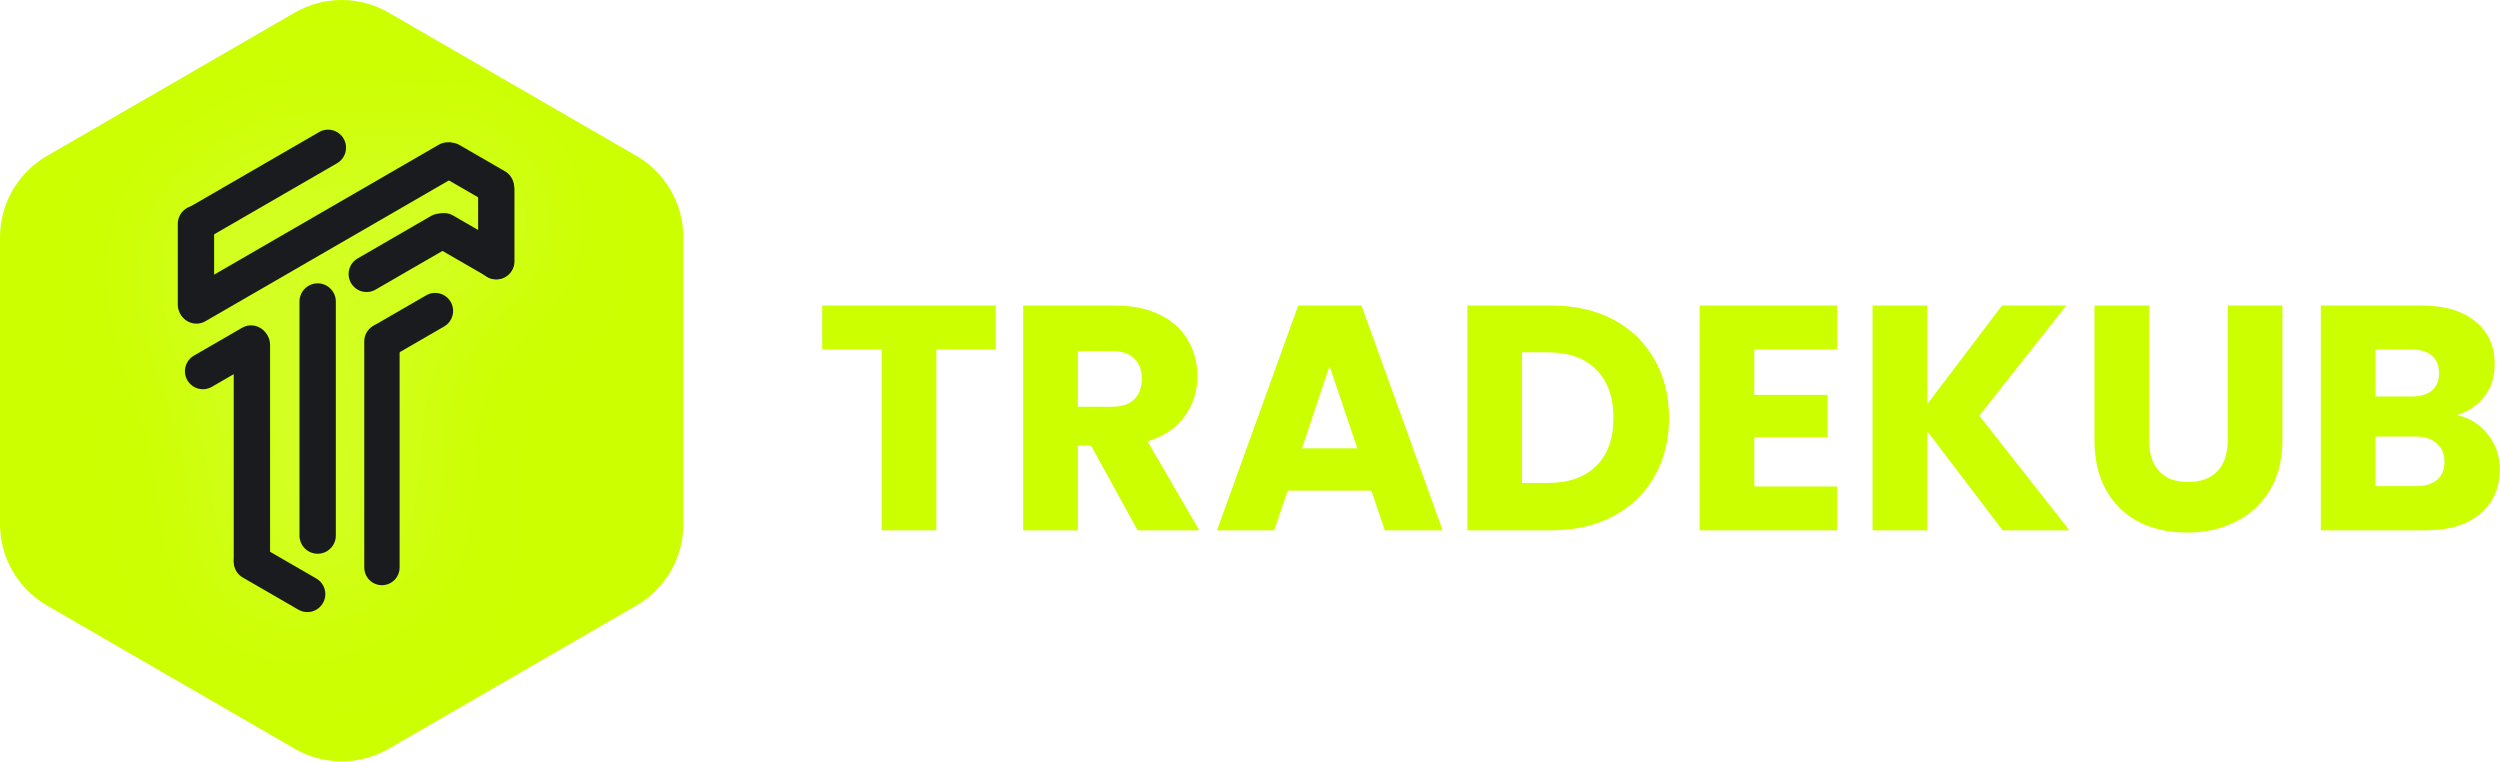
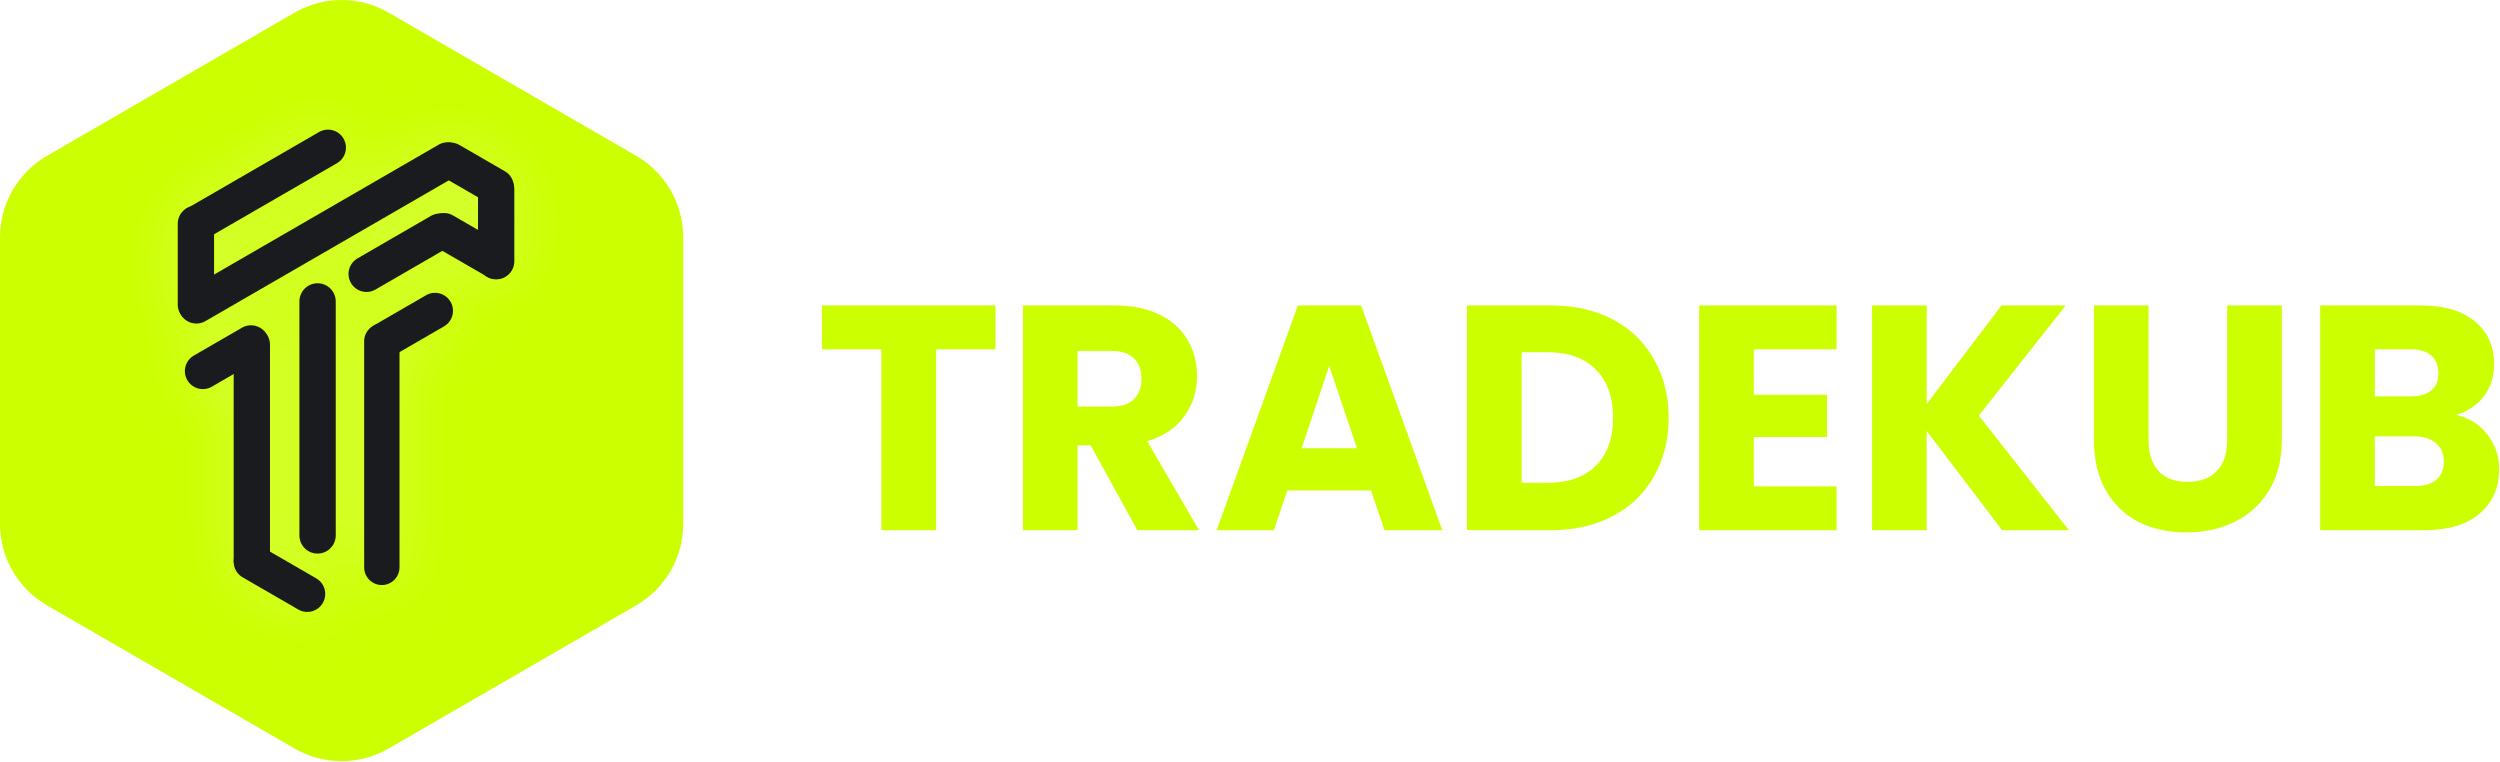
- <svg xmlns="http://www.w3.org/2000/svg" width="903" height="275" viewBox="0 0 903 275" fill="none">
-   <path d="M359.672 110.362V126.207H338.198V191.55H318.456V126.207H296.981V110.362H359.672ZM410.912 191.55L394.055 160.902H389.322V191.55H369.579V110.362H402.714C409.104 110.362 414.53 111.48 418.993 113.716C423.536 115.952 426.92 119.036 429.153 122.968C431.386 126.824 432.501 131.141 432.501 135.922C432.501 141.319 430.961 146.138 427.883 150.378C424.881 154.619 420.418 157.625 414.491 159.399L433.194 191.55H410.912ZM389.322 146.909H401.56C405.179 146.909 407.87 146.022 409.642 144.248C411.489 142.475 412.412 139.969 412.412 136.731C412.412 133.647 411.489 131.218 409.642 129.445C407.87 127.672 405.179 126.785 401.56 126.785H389.322V146.909ZM495.347 177.209H465.098L460.249 191.55H439.583L468.908 110.362H491.768L521.093 191.55H500.196L495.347 177.209ZM490.267 161.943L480.223 132.221L470.294 161.943H490.267ZM560.383 110.362C568.926 110.362 576.391 112.058 582.781 115.451C589.17 118.844 594.095 123.624 597.559 129.792C601.098 135.883 602.869 142.938 602.869 150.956C602.869 158.898 601.098 165.952 597.559 172.121C594.095 178.289 589.131 183.069 582.665 186.462C576.276 189.854 568.851 191.55 560.383 191.55H530.019V110.362H560.383ZM559.113 174.434C566.578 174.434 572.39 172.391 576.546 168.304C580.703 164.218 582.781 158.435 582.781 150.956C582.781 143.478 580.703 137.656 576.546 133.493C572.39 129.329 566.578 127.248 559.113 127.248H549.761V174.434H559.113ZM633.645 126.207V142.629H660.083V157.895H633.645V175.706H663.547V191.55H613.902V110.362H663.547V126.207H633.645ZM723.351 191.55L696.105 155.698V191.55H676.362V110.362H696.105V145.983L723.121 110.362H746.327L714.923 150.147L747.481 191.55H723.351ZM776.261 110.362V158.936C776.261 163.794 777.455 167.533 779.84 170.155C782.225 172.776 785.728 174.087 790.346 174.087C794.965 174.087 798.504 172.776 800.968 170.155C803.432 167.533 804.663 163.794 804.663 158.936V110.362H824.405V158.821C824.405 166.068 822.864 172.198 819.787 177.209C816.709 182.221 812.553 185.999 807.318 188.543C802.162 191.088 796.39 192.36 790 192.36C783.61 192.36 777.878 191.126 772.798 188.659C767.793 186.115 763.832 182.337 760.906 177.325C757.98 172.236 756.519 166.068 756.519 158.821V110.362H776.261ZM887.334 149.915C892.031 150.918 895.802 153.269 898.648 156.97C901.498 160.594 902.92 164.758 902.92 169.461C902.92 176.246 900.535 181.643 895.762 185.652C891.068 189.584 884.487 191.55 876.019 191.55H838.266V110.362H874.749C882.986 110.362 889.412 112.251 894.03 116.029C898.728 119.807 901.073 124.935 901.073 131.411C901.073 136.191 899.803 140.162 897.263 143.323C894.802 146.485 891.49 148.682 887.334 149.915ZM858.009 143.208H870.939C874.172 143.208 876.636 142.514 878.328 141.126C880.1 139.661 880.984 137.541 880.984 134.765C880.984 131.989 880.1 129.869 878.328 128.404C876.636 126.939 874.172 126.207 870.939 126.207H858.009V143.208ZM872.556 175.59C875.868 175.59 878.408 174.858 880.176 173.393C882.023 171.851 882.947 169.653 882.947 166.801C882.947 163.948 881.987 161.712 880.06 160.093C878.213 158.474 875.637 157.664 872.325 157.664H858.009V175.59H872.556Z" fill="#CCFF00" />
-   <path d="M106.453 4.554C116.952 -1.518 129.886 -1.518 140.385 4.554L229.872 56.309C240.371 62.381 246.838 73.602 246.838 85.746V189.255C246.838 201.399 240.371 212.62 229.872 218.691L140.385 270.446C129.886 276.518 116.952 276.518 106.453 270.446L16.966 218.691C6.467 212.62 0 201.399 0 189.255V85.746C0 73.602 6.467 62.381 16.966 56.309L106.453 4.554Z" fill="#CCFF00" />
-   <g filter="url(#filter0_d_997_977)">
-     <path d="M65.34 84.079C63.55 80.972 64.613 77.001 67.713 75.208L115.261 47.708C118.362 45.915 122.327 46.979 124.118 50.085C125.908 53.191 124.845 57.163 121.745 58.957L74.196 86.456C71.096 88.249 67.131 87.185 65.34 84.079Z" fill="#1A1B1E" />
-     <path d="M67.668 137.333C65.877 134.227 66.939 130.255 70.041 128.462L87.436 118.402C90.537 116.608 94.502 117.672 96.292 120.779C98.082 123.885 97.02 127.857 93.919 129.65L76.524 139.71C73.423 141.505 69.458 140.44 67.668 137.333Z" fill="#1A1B1E" />
-     <path d="M126.791 102.229C125.001 99.123 126.064 95.151 129.164 93.358L155.687 78.019C158.787 76.225 162.753 77.289 164.543 80.396C166.333 83.502 165.27 87.474 162.17 89.268L135.648 104.606C132.547 106.4 128.582 105.335 126.791 102.229Z" fill="#1A1B1E" />
-     <path d="M157.133 54.759C158.924 51.653 162.889 50.589 165.99 52.382L182.412 61.88C185.512 63.673 186.575 67.645 184.785 70.751C182.994 73.857 179.029 74.922 175.928 73.128L159.507 63.63C156.405 61.837 155.343 57.865 157.133 54.759Z" fill="#1A1B1E" />
-     <path d="M154.8 80.217C156.59 77.111 160.556 76.047 163.656 77.84L182.45 88.71C185.551 90.503 186.614 94.475 184.823 97.581C183.034 100.687 179.068 101.752 175.967 99.958L157.173 89.089C154.073 87.295 153.01 83.323 154.8 80.217Z" fill="#1A1B1E" />
-     <path d="M85.297 199.713C87.088 196.607 91.053 195.543 94.154 197.336L114.261 208.965C117.362 210.758 118.424 214.73 116.634 217.836C114.843 220.942 110.878 222.007 107.777 220.213L87.671 208.585C84.57 206.791 83.507 202.82 85.297 199.713Z" fill="#1A1B1E" />
-     <path d="M65.34 113.645C63.55 110.539 64.613 106.567 67.713 104.774L158.482 52.277C161.583 50.484 165.548 51.548 167.339 54.654C169.129 57.761 168.066 61.733 164.966 63.526L74.196 116.022C71.096 117.815 67.131 116.751 65.34 113.645Z" fill="#1A1B1E" />
-     <path d="M70.778 74.292C74.4 74.292 77.336 77.233 77.336 80.861V109.982C77.336 113.61 74.4 116.551 70.778 116.551C67.155 116.551 64.219 113.61 64.219 109.982V80.861C64.219 77.233 67.155 74.292 70.778 74.292Z" fill="#1A1B1E" />
-     <path d="M114.737 102.346C118.36 102.346 121.296 105.288 121.296 108.915V193.435C121.296 197.063 118.36 200.004 114.737 200.004C111.116 200.004 108.18 197.063 108.18 193.435V108.915C108.18 105.288 111.116 102.346 114.737 102.346Z" fill="#1A1B1E" />
-     <path d="M90.985 117.976C94.608 117.976 97.544 120.917 97.544 124.545V202.316C97.544 205.945 94.608 208.886 90.985 208.886C87.364 208.886 84.428 205.945 84.428 202.316V124.545C84.428 120.917 87.364 117.976 90.985 117.976Z" fill="#1A1B1E" />
-     <path d="M137.955 116.907C141.479 116.907 144.336 119.769 144.336 123.299V204.977C144.336 208.507 141.479 211.369 137.955 211.369C134.43 211.369 131.573 208.507 131.573 204.977V123.299C131.573 119.769 134.43 116.907 137.955 116.907Z" fill="#1A1B1E" />
-     <path d="M179.262 61.864C182.883 61.864 185.819 64.805 185.819 68.434V94.358C185.819 97.986 182.883 100.928 179.262 100.928C175.639 100.928 172.703 97.986 172.703 94.358V68.434C172.703 64.805 175.639 61.864 179.262 61.864Z" fill="#1A1B1E" />
-     <path d="M133.017 126.269C131.227 123.162 132.289 119.191 135.39 117.397L153.935 106.672C157.036 104.879 161 105.943 162.791 109.049C164.582 112.156 163.519 116.127 160.419 117.92L141.874 128.646C138.773 130.439 134.808 129.375 133.017 126.269Z" fill="#1A1B1E" />
+ <svg xmlns="http://www.w3.org/2000/svg" width="1724" height="525" viewBox="0 0 1724 525" fill="none">
+   <path d="M686.505 210.649V240.892H645.517V365.613H607.834V240.892H566.847V210.649H686.505ZM784.305 365.613L752.132 307.115H743.097V365.613H705.415V210.649H768.659C780.855 210.649 791.212 212.783 799.731 217.051C808.401 221.319 814.86 227.205 819.123 234.711C823.386 242.069 825.513 250.31 825.513 259.434C825.513 269.736 822.573 278.934 816.699 287.028C810.969 295.121 802.451 300.861 791.137 304.246L826.836 365.613H784.305ZM743.097 280.405H766.456C773.363 280.405 778.5 278.713 781.881 275.328C785.407 271.943 787.17 267.16 787.17 260.98C787.17 255.093 785.407 250.458 781.881 247.073C778.5 243.688 773.363 241.995 766.456 241.995H743.097V280.405ZM945.468 338.241H887.732L878.477 365.613H839.031L895.004 210.649H938.636L994.609 365.613H954.723L945.468 338.241ZM935.771 309.102L916.6 252.37L897.648 309.102H935.771ZM1069.6 210.649C1085.91 210.649 1100.16 213.887 1112.35 220.362C1124.55 226.838 1133.95 235.961 1140.56 247.735C1147.31 259.361 1150.7 272.826 1150.7 288.131C1150.7 303.289 1147.31 316.755 1140.56 328.528C1133.95 340.301 1124.47 349.425 1112.13 355.9C1099.94 362.376 1085.76 365.613 1069.6 365.613H1011.65V210.649H1069.6ZM1067.18 332.943C1081.43 332.943 1092.52 329.043 1100.45 321.243C1108.39 313.443 1112.35 302.406 1112.35 288.131C1112.35 273.857 1108.39 262.746 1100.45 254.799C1092.52 246.852 1081.43 242.878 1067.18 242.878H1049.33V332.943H1067.18ZM1209.44 240.892V272.238H1259.9V301.376H1209.44V335.371H1266.51V365.613H1171.75V210.649H1266.51V240.892H1209.44ZM1380.66 365.613L1328.65 297.182V365.613H1290.97V210.649H1328.65V278.639L1380.22 210.649H1424.51L1364.57 286.586L1426.72 365.613H1380.66ZM1481.65 210.649V303.363C1481.65 312.634 1483.93 319.772 1488.48 324.775C1493.03 329.779 1499.72 332.281 1508.53 332.281C1517.35 332.281 1524.1 329.779 1528.81 324.775C1533.51 319.772 1535.86 312.634 1535.86 303.363V210.649H1573.54V303.142C1573.54 316.975 1570.6 328.675 1564.73 338.241C1558.85 347.807 1550.92 355.017 1540.93 359.874C1531.09 364.73 1520.07 367.158 1507.87 367.158C1495.68 367.158 1484.73 364.804 1475.04 360.095C1465.49 355.238 1457.93 348.027 1452.34 338.461C1446.76 328.749 1443.97 316.975 1443.97 303.142V210.649H1481.65ZM1693.65 286.145C1702.62 288.058 1709.82 292.546 1715.25 299.61C1720.69 306.527 1723.4 314.474 1723.4 323.451C1723.4 336.401 1718.85 346.703 1709.74 354.355C1700.78 361.861 1688.22 365.613 1672.06 365.613H1600V210.649H1669.63C1685.36 210.649 1697.62 214.255 1706.43 221.466C1715.4 228.677 1719.88 238.463 1719.88 250.825C1719.88 259.95 1717.45 267.528 1712.61 273.562C1707.91 279.596 1701.59 283.79 1693.65 286.145ZM1637.68 273.341H1662.36C1668.53 273.341 1673.24 272.017 1676.47 269.368C1679.85 266.572 1681.53 262.525 1681.53 257.227C1681.53 251.929 1679.85 247.882 1676.47 245.086C1673.24 242.29 1668.53 240.892 1662.36 240.892H1637.68V273.341ZM1665.45 335.15C1671.77 335.15 1676.62 333.752 1679.99 330.956C1683.52 328.013 1685.28 323.818 1685.28 318.374C1685.28 312.929 1683.45 308.661 1679.77 305.57C1676.24 302.48 1671.33 300.935 1665.01 300.935H1637.68V335.15H1665.45Z" fill="#CCFF00" />
+   <path d="M203.187 8.692C223.226 -2.897 247.914 -2.897 267.952 8.692L438.758 107.477C458.796 119.066 471.14 140.484 471.14 163.663V361.232C471.14 384.41 458.796 405.828 438.758 417.417L267.952 516.201C247.914 527.79 223.226 527.79 203.187 516.201L32.383 417.417C12.344 405.828 0 384.41 0 361.232V163.663C0 140.484 12.344 119.066 32.383 107.477L203.187 8.692Z" fill="#CCFF00" />
+   <g filter="url(#filter0_d_994_2007)">
+     <path d="M124.718 160.48C121.302 154.55 123.33 146.969 129.247 143.547L220.003 91.058C225.921 87.635 233.49 89.666 236.907 95.595C240.323 101.525 238.296 109.106 232.378 112.529L141.622 165.017C135.704 168.44 128.136 166.408 124.718 160.48Z" fill="#1A1B1E" />
+     <path d="M129.158 262.122C125.74 256.193 127.768 248.611 133.687 245.189L166.89 225.987C172.808 222.563 180.377 224.594 183.794 230.524C187.211 236.452 185.183 244.034 179.264 247.456L146.062 266.659C140.143 270.083 132.575 268.051 129.158 262.122Z" fill="#1A1B1E" />
+     <path d="M242.005 195.126C238.588 189.197 240.616 181.616 246.534 178.193L297.158 148.916C303.076 145.492 310.645 147.523 314.061 153.453C317.478 159.382 315.45 166.963 309.532 170.386L258.91 199.663C252.99 203.087 245.423 201.054 242.005 195.126Z" fill="#1A1B1E" />
+     <path d="M299.917 104.515C303.335 98.587 310.903 96.555 316.822 99.978L348.167 118.106C354.084 121.529 356.113 129.11 352.696 135.04C349.278 140.968 341.71 143.001 335.791 139.577L304.447 121.448C298.528 118.026 296.5 110.444 299.917 104.515Z" fill="#1A1B1E" />
+     <path d="M295.469 153.104C298.886 147.176 306.455 145.145 312.373 148.567L348.245 169.315C354.164 172.737 356.193 180.319 352.775 186.248C349.358 192.176 341.789 194.208 335.871 190.785L299.999 170.039C294.08 166.614 292.052 159.034 295.469 153.104Z" fill="#1A1B1E" />
+     <path d="M162.809 381.191C166.228 375.263 173.795 373.231 179.715 376.654L218.093 398.851C224.011 402.273 226.039 409.855 222.622 415.784C219.204 421.712 211.637 423.744 205.717 420.321L167.34 398.126C161.421 394.702 159.393 387.121 162.809 381.191Z" fill="#1A1B1E" />
+     <path d="M124.718 216.915C121.302 210.987 123.33 203.405 129.247 199.983L302.498 99.782C308.417 96.359 315.985 98.391 319.403 104.319C322.82 110.248 320.792 117.83 314.874 121.253L141.622 221.452C135.704 224.875 128.136 222.844 124.718 216.915Z" fill="#1A1B1E" />
+     <path d="M135.094 141.795C142.008 141.795 147.613 147.409 147.613 154.333V209.916C147.613 216.84 142.008 222.454 135.094 222.454C128.181 222.454 122.576 216.84 122.576 209.916V154.333C122.576 147.409 128.181 141.795 135.094 141.795Z" fill="#1A1B1E" />
+     <path d="M219 195.345C225.914 195.345 231.519 200.96 231.519 207.885V369.207C231.519 376.132 225.914 381.745 219 381.745C212.088 381.745 206.483 376.132 206.483 369.207V207.885C206.483 200.96 212.088 195.345 219 195.345Z" fill="#1A1B1E" />
+     <path d="M173.667 225.179C180.581 225.179 186.185 230.793 186.185 237.718V386.16C186.185 393.086 180.581 398.7 173.667 398.7C166.754 398.7 161.15 393.086 161.15 386.16V237.718C161.15 230.793 166.754 225.179 173.667 225.179Z" fill="#1A1B1E" />
+     <path d="M263.313 223.14C270.04 223.14 275.493 228.601 275.493 235.339V391.239C275.493 397.976 270.04 403.439 263.313 403.439C256.586 403.439 251.133 397.976 251.133 391.239V235.339C251.133 228.601 256.586 223.14 263.313 223.14Z" fill="#1A1B1E" />
+     <path d="M342.159 118.079C349.072 118.079 354.676 123.692 354.676 130.618V180.099C354.676 187.025 349.072 192.639 342.159 192.639C335.245 192.639 329.641 187.025 329.641 180.099V130.618C329.641 123.692 335.245 118.079 342.159 118.079Z" fill="#1A1B1E" />
+     <path d="M253.89 241.007C250.474 235.077 252.502 227.497 258.42 224.073L293.816 203.602C299.735 200.179 307.303 202.211 310.721 208.139C314.138 214.069 312.11 221.65 306.192 225.072L270.796 245.544C264.876 248.967 257.309 246.935 253.89 241.007Z" fill="#1A1B1E" />
  </g>
  <defs>
-     <filter id="filter0_d_997_977" x="24.219" y="6.837" width="201.601" height="254.248" filterUnits="userSpaceOnUse" color-interpolation-filters="sRGB">
+     <filter id="filter0_d_994_2007" x="82.576" y="49.395" width="312.1" height="412.588" filterUnits="userSpaceOnUse" color-interpolation-filters="sRGB">
      <feFlood flood-opacity="0" result="BackgroundImageFix" />
      <feColorMatrix in="SourceAlpha" type="matrix" values="0 0 0 0 0 0 0 0 0 0 0 0 0 0 0 0 0 0 127 0" result="hardAlpha" />
      <feOffset />
      <feGaussianBlur stdDeviation="20" />
      <feComposite in2="hardAlpha" operator="out" />
      <feColorMatrix type="matrix" values="0 0 0 0 1 0 0 0 0 1 0 0 0 0 1 0 0 0 0.25 0" />
-       <feBlend mode="normal" in2="BackgroundImageFix" result="effect1_dropShadow_997_977" />
-       <feBlend mode="normal" in="SourceGraphic" in2="effect1_dropShadow_997_977" result="shape" />
+       <feBlend mode="normal" in2="BackgroundImageFix" result="effect1_dropShadow_994_2007" />
+       <feBlend mode="normal" in="SourceGraphic" in2="effect1_dropShadow_994_2007" result="shape" />
    </filter>
  </defs>
</svg>
